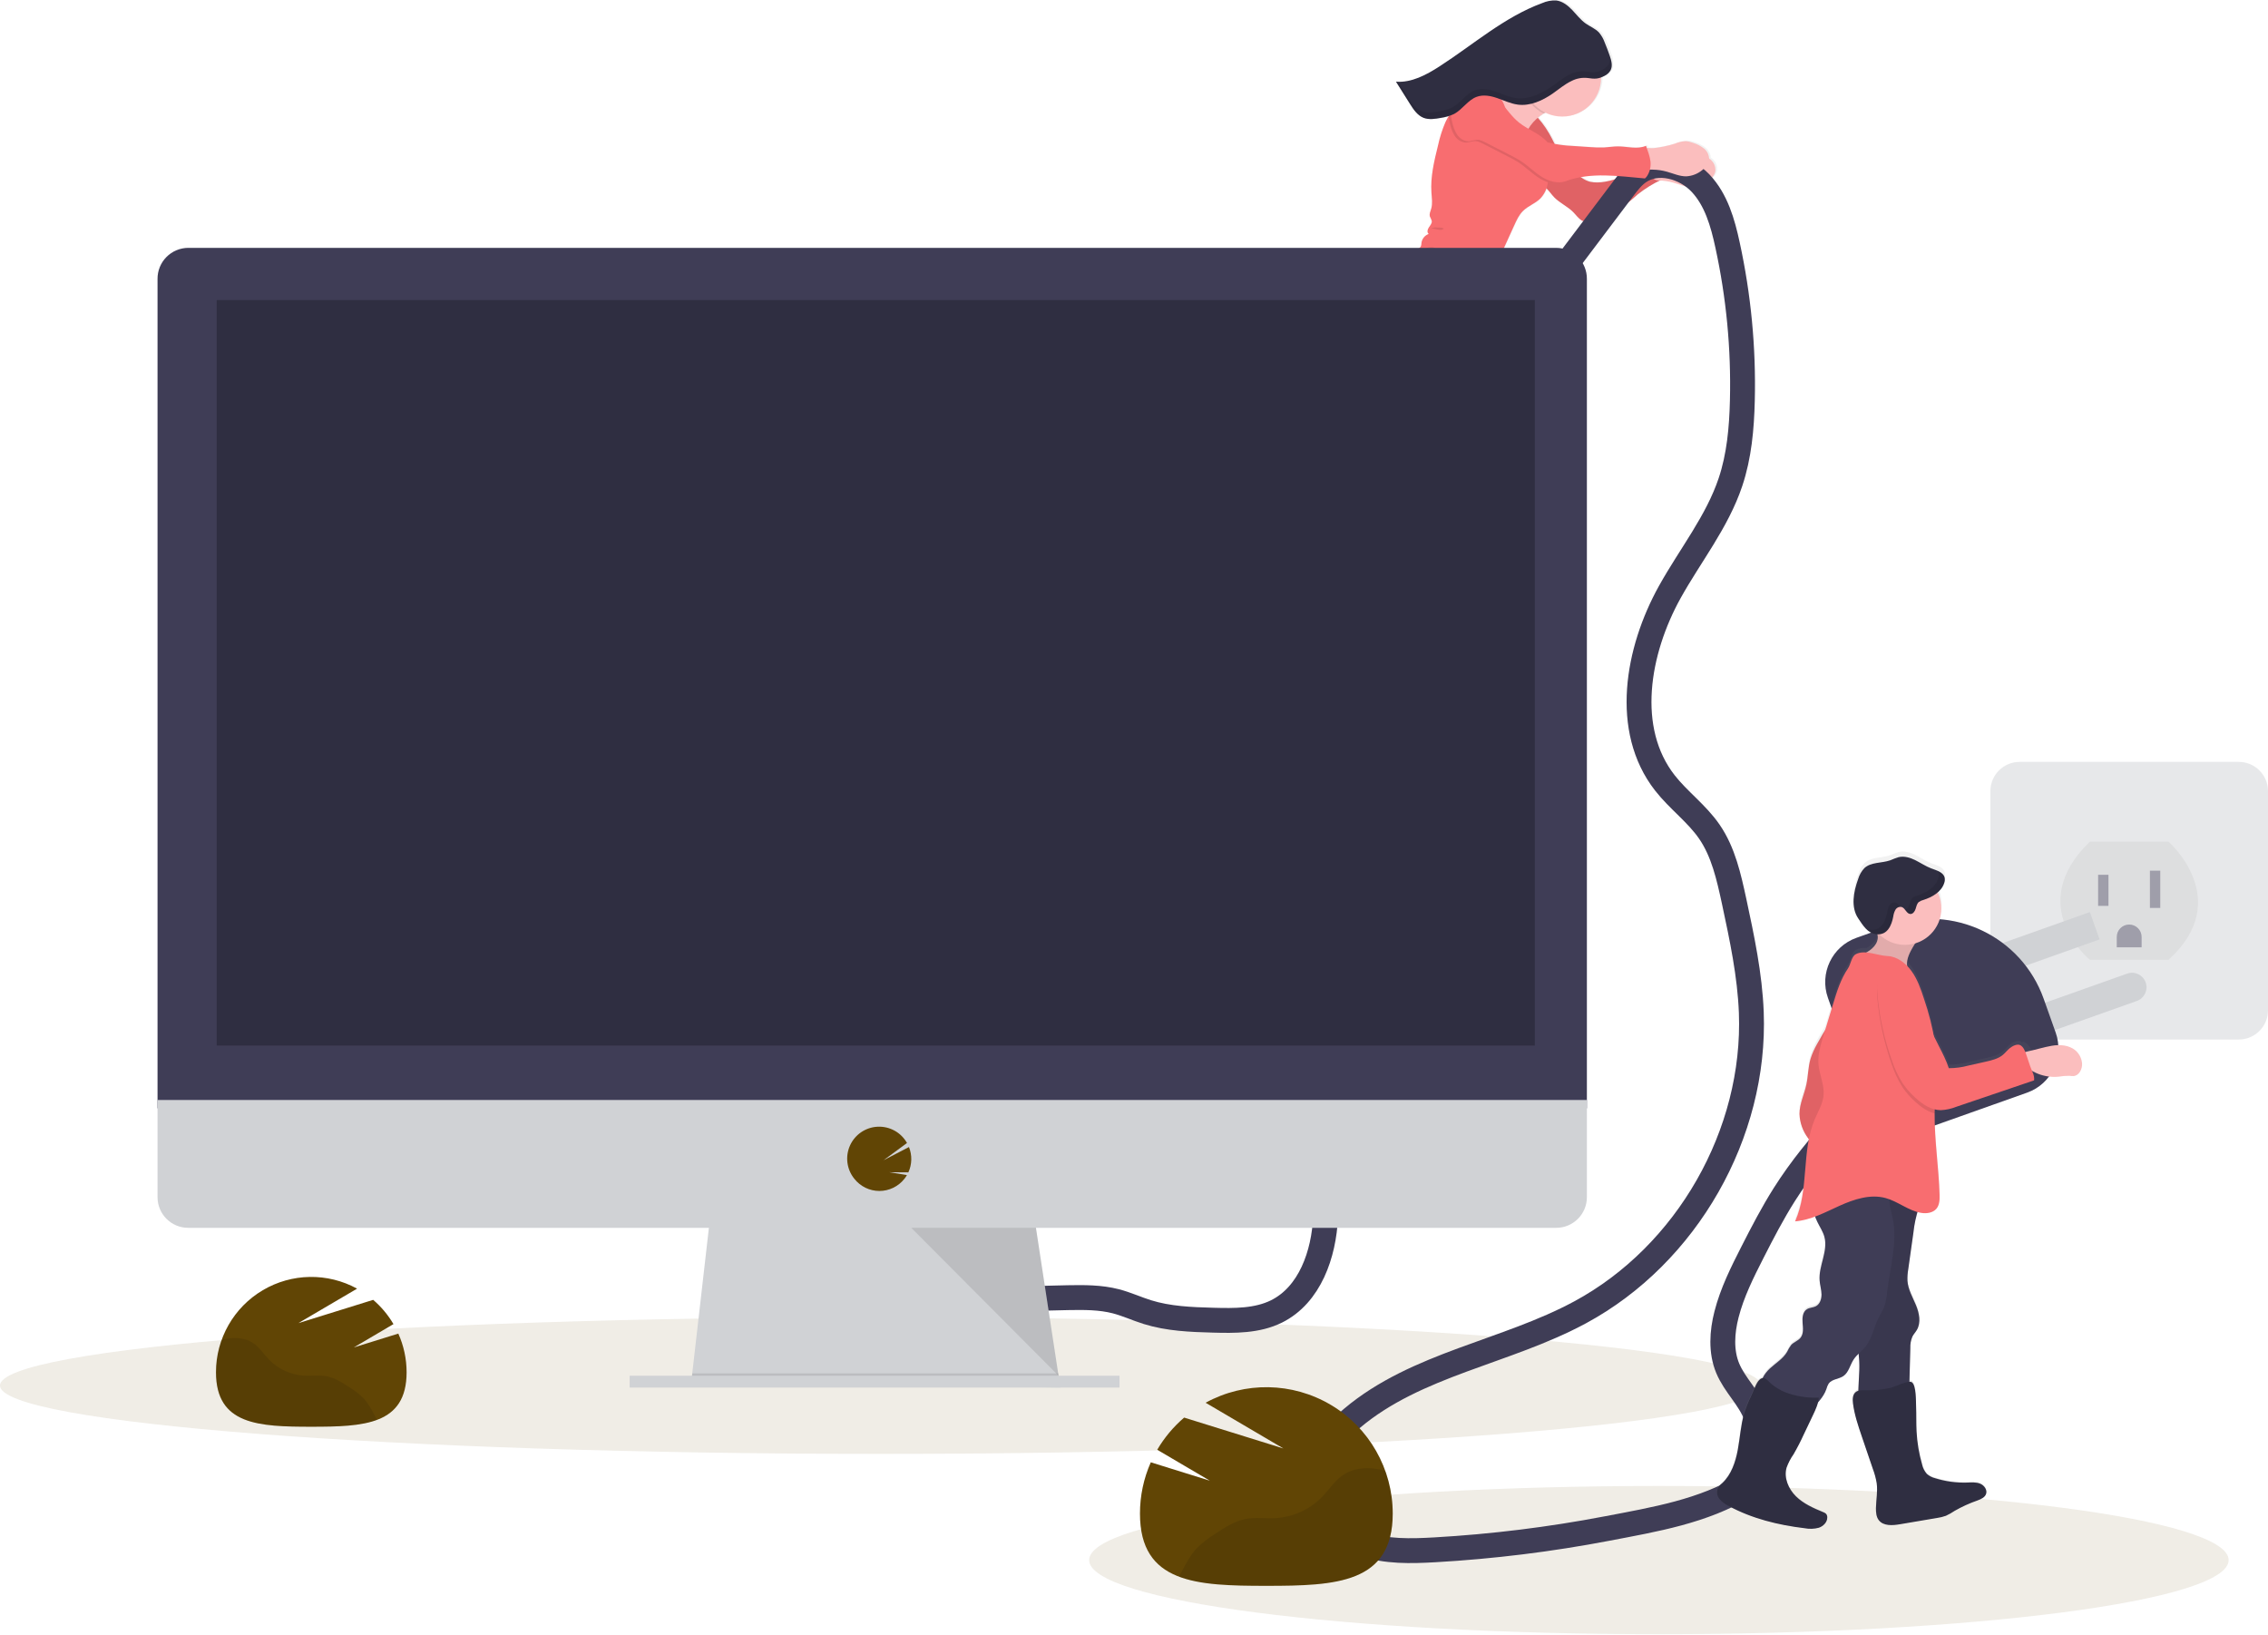
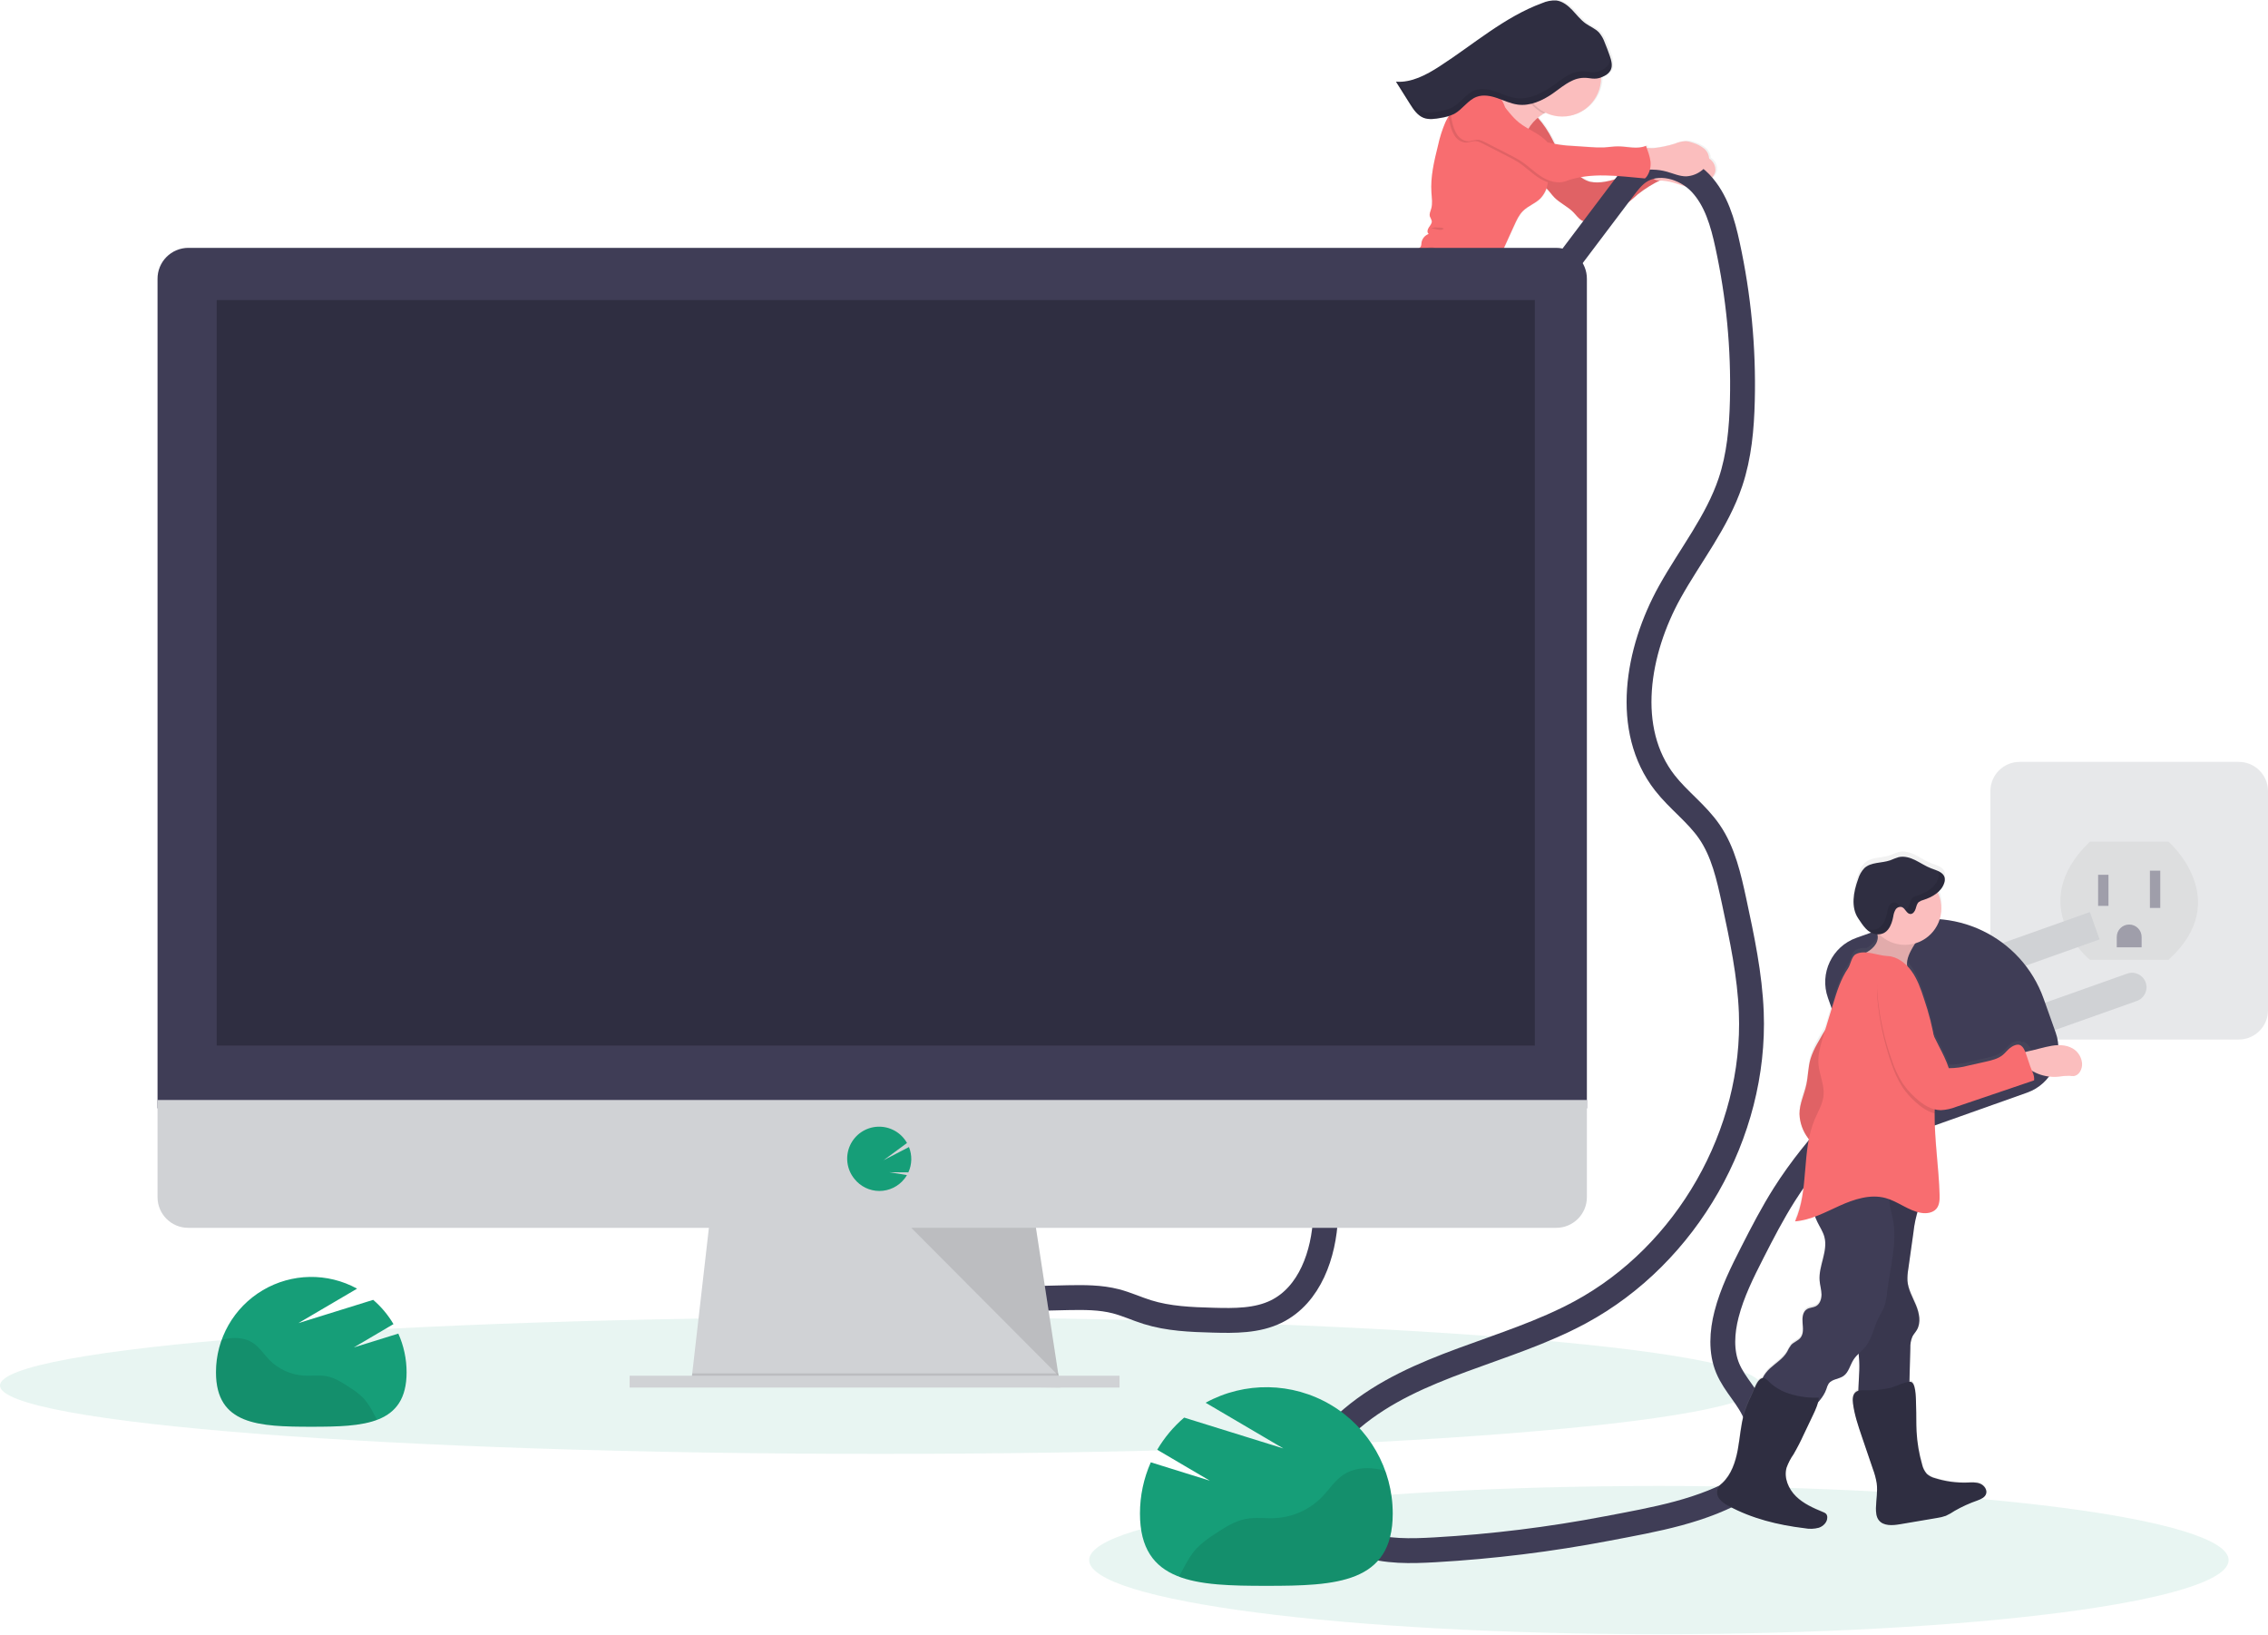
<svg xmlns="http://www.w3.org/2000/svg" xmlns:xlink="http://www.w3.org/1999/xlink" data-name="Layer 1" width="1094.72" height="788.69" viewBox="0 0 1094.72 788.69">
  <defs>
    <linearGradient id="a" x1="2938.83" y1="215.4" x2="2938.83" y2="-91.93" gradientTransform="rotate(59.3 1726.545 -1812.88)" gradientUnits="userSpaceOnUse">
      <stop offset="0" stop-color="gray" stop-opacity=".25" />
      <stop offset=".54" stop-color="gray" stop-opacity=".12" />
      <stop offset="1" stop-color="gray" stop-opacity=".1" />
    </linearGradient>
    <linearGradient id="b" x1="1364.21" y1="820.42" x2="1364.21" y2="492.03" gradientTransform="matrix(-1 -.04 -.04 1 2349.24 29.65)" xlink:href="#a" />
  </defs>
  <g opacity=".5">
    <rect x="960.72" y="367.69" width="134" height="134" rx="14.12" fill="#d0d2d5" />
    <path d="M1008.72 406.2h38s32 28 0 57h-38s-32-26 0-57z" opacity=".1" />
    <path fill="#3f3d56" d="M1012.72 422.19h5v15h-5zm25-2h5v18h-5zm-10 26a6 6 0 016 6v5h-12v-5a6 6 0 016-6z" />
  </g>
  <path d="M674.41 294.11c3.17-.07 6.33.17 9.49 0 2.89-.14 5.76-.61 8.65-.9 4.94-.49 9.92-.45 14.88-.66 3.26-.14 6.7-.46 9.34-2.38 2.48-1.79 3.86-4.71 6.07-6.83 9-8.65 15.17-20.22 23.17-29.82 2-2.44 4.09-4.87 5.9-7.48 3.47-5 5.92-10.67 8.36-16.27a45.11 45.11 0 002.4-6.42c.45-1.76.68-3.58 1.28-5.3 1.24-3.52 4.22-6.6 4.58-10.31l-.42.06c3.64-4.63 3.08-12.7 4.88-18.63a80.28 80.28 0 014.17-10.29l6.69-14.57c1.15-2.5 2.35-5.08 4.34-7 2.41-2.33 5.77-3.49 8.19-5.81a12.71 12.71 0 003.14-5.11l.21.2c1.28 1.25 2.28 2.78 3.53 4.07 2.69 2.78 6.42 4.37 9.16 7.1 1.4 1.39 2.55 3.08 4.24 4.09a4.7 4.7 0 005.44-.67c4.91-4.32 12.23-4.72 17.54-8.53 1.47-1.06 2.75-2.35 4.13-3.51a56.32 56.32 0 0110.67-6.7 26.61 26.61 0 016.59.94c3.08.85 6.09 2.26 9.29 2.2a13.4 13.4 0 007.81-3c1.63-1.26 3.12-3 3.36-5a6.42 6.42 0 00-2.4-5.4c-.22-.19-.45-.36-.68-.53A6.68 6.68 0 00876 127a16 16 0 00-5.45-2.78 11.69 11.69 0 00-3.44-.78 15.7 15.7 0 00-5.34 1.25 51.34 51.34 0 01-10.47 2.2c-.63.06-1.91-.07-3-.08l-.37-1.06c-4.16 1.92-9 .34-13.56.35-2.22 0-4.43.39-6.64.53a59.92 59.92 0 01-7.34-.16L813 126a87.11 87.11 0 01-9.42-1c-.83-1.69-1.66-3.38-2.59-5a46.27 46.27 0 00-5.49-7.63 26.52 26.52 0 012.64-2l.18-.11c.23-.13.51-.27.82-.41a18.93 18.93 0 0027.06-17.08 14.5 14.5 0 001.6-.73c.3-.16.6-.33.89-.52l.43-.29a8.34 8.34 0 00.78-.67c.12-.12.24-.24.35-.37a4.78 4.78 0 00.57-.84c.06-.12.12-.23.17-.35s0-.09.05-.14.07-.18.1-.26 0-.12.05-.18l.06-.24a1.29 1.29 0 000-.19v-.44a1.64 1.64 0 010-.22 1.7 1.7 0 000-.22v-.22a1.62 1.62 0 000-.22v-.27a1.79 1.79 0 000-.23v-.91a1.16 1.16 0 000-.18 2.33 2.33 0 000-.28v-.16c0-.05 0-.2-.07-.3v-.14l-.09-.32v-.12c0-.11-.07-.22-.1-.33v-.1l-.12-.36v-.06c0-.17-.11-.35-.17-.52-.75-2.16-1.56-4.31-2.42-6.43a15.64 15.64 0 00-2.78-4.86c-1.77-1.88-4.31-2.82-6.43-4.32-2.5-1.76-4.37-4.25-6.49-6.47s-4.69-4.23-7.74-4.6a15.16 15.16 0 00-7.06 1.29c-18.37 6.78-33.41 20.14-49.88 30.74-6.41 4.13-13.59 8-21.18 7.47l6.7 10.64c.32.52.65 1 1 1.54s.7 1 1.07 1.5a12.07 12.07 0 003.51 3.22 7.69 7.69 0 001.08.52 8.88 8.88 0 001 .31c2.39.57 5 .09 7.42-.39.83-.16 1.66-.33 2.48-.52l1-.28h.16v.16c-.56 1-1.09 1.91-1.56 2.9a60.81 60.81 0 00-3.57 11.12c-1.89 7.5-3.79 15.16-3.29 22.86.17 2.6.61 5.26-.14 7.76-.36 1.23-1 2.49-.66 3.71a17.12 17.12 0 01.92 2.18c.16 1.16-.76 2.16-1.42 3.12s-1 2.49-.06 3.16a5.39 5.39 0 00-3.57 4.45 3.79 3.79 0 01-.34 1.71 4.23 4.23 0 01-1 .93 5.39 5.39 0 00-1.87 3.36c-1.93 0-3.56 1.88-5.32 3a21.45 21.45 0 01-4.85 1.76c-4.83 1.54-9 4.71-12.77 8.05-2.1 1.83-4.22 3.85-5.14 6.47-.3.86-.46 1.76-.72 2.63a18.14 18.14 0 01-2.32 4.74 34.23 34.23 0 01-7 7.82 18.59 18.59 0 00-3.6 3.86c-1.53 2.21-4.64 2.87-6.28 5a23.75 23.75 0 01-2 3c-1.27 1.2-3.19 1.3-4.81 2-3.79 1.57-5.54 6-8.92 8.34a.94.94 0 01-.67.22c-.29 0-.46-.35-.71-.52-.49-.33-1.14-.08-1.72.07s-1.36.09-1.51-.49c-8.15-4.94-16.16-10.3-24.32-15.24l-3.72-2.25-19.9-12.06a1.48 1.48 0 00-1.57 0l-.62.43c-1-1.06-2.11-2-2.77-2.78-.27-.31-.54-.62-.82-.92a1.22 1.22 0 00.53-.1 1 1 0 00.43-1.3 3.26 3.26 0 00-.92-1.17 22.15 22.15 0 01-2.39-2.73 25.24 25.24 0 00-2.63-3.44 4.83 4.83 0 00-3.9-1.55 6.33 6.33 0 00-2.26.91 37.09 37.09 0 00-7.5 5.75.79.79 0 00-.33.62c0 .2.2.35.22.54a.7.7 0 01-.19.5 20.93 20.93 0 01-4.73 4.31q-3.81 2.85-7.45 5.92a10.42 10.42 0 00-3.48 4.25 8.31 8.31 0 00.61 5.9c1.66 3.91 4.57 7.15 7.45 10.28a3.64 3.64 0 001.91 1.34 2.43 2.43 0 001.73-.42c1.77-1.16 2.06-3.56 2.19-5.66.05-1 .11-1.92.17-2.88a1.33 1.33 0 01.11-.56 1.4 1.4 0 01.61-.49l2.75-1.45c-.08-.13-.17-.26-.26-.39a11.21 11.21 0 016.49-.42c1.46.43 2.8 1.3 4.2 1.84a9.29 9.29 0 001 5.42c5.13.53 9.75 2.81 14.34 5.11a114.33 114.33 0 0110.78 6.09q4.24 2.76 8.3 5.77c3.84 2.84 7.55 5.85 11.22 8.89a54.11 54.11 0 007.67 5.65c7.22 4.05 16.9 4.19 23.53-.86 8.36-6.37 19-9.68 28-15.19a31.6 31.6 0 007.25-5.57 4.94 4.94 0 01-.12.77c-.54 2.49-2.69 4.29-3.5 6.81-.63 2-.4 4.31-1.62 6-.93 1.29-2.67 2.21-2.72 3.8 0 .44.13.88.13 1.32a4.13 4.13 0 01-.48 1.59c-1 2.25-2.12 4.61-4.17 6-.8.55-1.82 1.05-2 2a1.89 1.89 0 01-.21.79c-.34.47-1.09.22-1.63.42-.75.28-.87 1.25-1.17 2a3.24 3.24 0 01-3.27 1.92c-6.83-.83-13.54 2.26-20.42 2.08-2.37-.07-4.73-.31-7.11-.33-7.3-.06-14.45 2-21.48 4a11.34 11.34 0 00-1.42 4.5 17.37 17.37 0 01-7.35.28 15.67 15.67 0 00-1.84-.25 2.77 2.77 0 00.16-1.42 40.15 40.15 0 00-8.23 3.67c-1.71 1-3.52 2.4-3.68 4.37a6.57 6.57 0 00.32 2.24l.93 3.53a3.72 3.72 0 00.83 1.77c.31.3.72.48 1 .8a3.14 3.14 0 01.54 1.27l.78 3.06a19.46 19.46 0 01.62 3.11c.09 1 0 1.92.07 2.88a29.93 29.93 0 00.69 4.7l1.11 5.54a18.91 18.91 0 001.31 4.5c.47 1 1.1 1.86 1.48 2.86.3.77.44 1.59.8 2.32a6.19 6.19 0 002.9 2.68 3.23 3.23 0 001.41.44c1.42 0 2.44-1.32 3.1-2.58a15.6 15.6 0 002.07-7.52c0-1.06-.21-2.11-.3-3.17-.24-3 .62-5.92.62-8.91a1.75 1.75 0 00-1.25-1.82c.09-2.54.08-5.23 1.42-7.4a11.15 11.15 0 012.44-2.65c.37 1.18.78 2.35 1.24 3.49 7.61-2.22 15.47-4.36 23.44-4.56zM837 140.54c-.54.2-1.09.4-1.65.58-4.66 1.55-10 3.06-14.82 2a12.87 12.87 0 01-4.06-2l-.35-.22c6.79-1.19 13.88-.9 20.88-.36z" transform="translate(-52.64 -55.65)" fill="url(#a)" />
  <path d="M811.42 74.6a15.45 15.45 0 015.31-1.23 11.65 11.65 0 013.42.79 16.08 16.08 0 015.44 2.8 6.51 6.51 0 012.41 5.4c-.23 2-1.71 3.73-3.33 5a13.27 13.27 0 01-7.76 3c-3.18.05-6.18-1.38-9.25-2.23a26.56 26.56 0 00-6.86-1 15 15 0 01-3.49-.22 3.74 3.74 0 01-2.68-2.06 5.28 5.28 0 010-3c.23-1.24.19-4.18 1.29-4.92.88-.6 4-.12 5.08-.21a50.14 50.14 0 0010.42-2.12z" fill="#fbbebe" />
  <path d="M740.03 54.47a46.24 46.24 0 017.75 10c3.52 6.14 5.76 13.28 11.06 18a37.32 37.32 0 004.47 3.23 12.9 12.9 0 004.06 2c4.76 1.07 10.1-.42 14.74-2a93.35 93.35 0 0013.33-6 11 11 0 001.56 5.48c1.11 1.57 3.38 2.49 5 1.5a59.3 59.3 0 00-11.53 7.13c-1.37 1.16-2.64 2.44-4.1 3.49-5.27 3.79-12.56 4.17-17.43 8.47a4.69 4.69 0 01-5.41.65c-1.69-1-2.84-2.72-4.23-4.11-2.74-2.74-6.46-4.34-9.15-7.13-1.25-1.29-2.25-2.82-3.53-4.08-1.83-1.8-4.21-3-5.89-5-1.25-1.47-2-3.26-3.17-4.83-1-1.36-2.18-2.55-3.07-4-2.18-3.47-2.16-8-.91-11.89s4.12-7.52 6.45-10.91z" fill="#f86d70" />
  <path d="M740.03 54.47a46.24 46.24 0 017.75 10c3.52 6.14 5.76 13.28 11.06 18a37.32 37.32 0 004.47 3.23 12.9 12.9 0 004.06 2c4.76 1.07 10.1-.42 14.74-2a93.35 93.35 0 0013.33-6 11 11 0 001.56 5.48c1.11 1.57 3.38 2.49 5 1.5a59.3 59.3 0 00-11.53 7.13c-1.37 1.16-2.64 2.44-4.1 3.49-5.27 3.79-12.56 4.17-17.43 8.47a4.69 4.69 0 01-5.41.65c-1.69-1-2.84-2.72-4.23-4.11-2.74-2.74-6.46-4.34-9.15-7.13-1.25-1.29-2.25-2.82-3.53-4.08-1.83-1.8-4.21-3-5.89-5-1.25-1.47-2-3.26-3.17-4.83-1-1.36-2.18-2.55-3.07-4-2.18-3.47-2.16-8-.91-11.89s4.12-7.52 6.45-10.91z" opacity=".1" />
  <path d="M562.3 146.82a10.36 10.36 0 00-2.82-2.55 8.54 8.54 0 00-5.27-.54c-4.46.68-8.6 2.72-12.52 5-3.16 1.81-6.3 3.82-8.56 6.67a6.85 6.85 0 00-1.51 3 6.18 6.18 0 00.23 2.73 6.6 6.6 0 003.57 4.62c2.09.82 4.42-.05 6.52-.85 2.82-1.09 5.92-2.1 8.82-1.24 2.15.64 4 2.27 6.27 2.33 2.67.08 4.83-2.08 6.53-4.14 1.47-1.8 4.69-5.05 4.48-7.58s-4.16-5.64-5.74-7.45zm33.7 77.83a17.27 17.27 0 01-7.5.31c-1.52-.28-3.38-.64-4.35.55a3.58 3.58 0 00-.61 1.48c-2.49 10.19-.21 21 4 30.65a.94.94 0 00.28.42c.27.2.64.06.95-.07a11.28 11.28 0 002.83-1.65c1.92-1.74 2.33-4.57 2.42-7.16s.05-5.33 1.39-7.55c1.68-2.75 5.19-4.09 6.57-7 1.11-2.37.53-5.18-.45-7.6-.33-.84-.46-3-1.24-3.41s-3.4.79-4.29 1.03z" fill="#fbbebe" />
  <path d="M562.01 145.8a1 1 0 00.42-1.3 3.38 3.38 0 00-.92-1.18 20.69 20.69 0 01-2.38-2.74 27.68 27.68 0 00-2.63-3.44 4.85 4.85 0 00-3.89-1.56 6 6 0 00-2.25.9 36.36 36.36 0 00-7.45 5.72c-.17.17-.36.38-.32.62s.2.34.22.54a.69.69 0 01-.18.49 20.68 20.68 0 01-4.7 4.29q-3.78 2.84-7.4 5.9a10.3 10.3 0 00-3.45 4.23 8.41 8.41 0 00.63 5.89c1.67 3.92 4.58 7.16 7.45 10.31a3.78 3.78 0 001.92 1.35 2.42 2.42 0 001.72-.42c1.75-1.15 2-3.55 2.15-5.64l.16-2.89a1.29 1.29 0 01.11-.55 1.35 1.35 0 01.61-.49l2.72-1.44a8.77 8.77 0 00-8-4.16 3 3 0 01-2.14-.29 1.76 1.76 0 010-2.44 5.38 5.38 0 012.36-1.31c7.17-2.63 13.65-6.85 20.61-10a5.29 5.29 0 012.46-.57c.7.05 1.52.46 2.17.18zm28.25 104.72c-.32.6-.43 1.3-.78 1.89s-1.11 1-1.7.7a1.75 1.75 0 01-.66-.89 37.36 37.36 0 01-2.45-22.06 13.91 13.91 0 011.07-3.52c.53-1.08 1.3-2.18 1.08-3.36a39.64 39.64 0 00-8.18 3.64c-1.7 1-3.49 2.39-3.65 4.35a6.84 6.84 0 00.33 2.24l.94 3.53a3.65 3.65 0 00.84 1.77c.3.3.71.49 1 .81a3 3 0 01.54 1.26l.79 3.06a19.6 19.6 0 01.63 3.12c.09 1 0 1.92.08 2.88a31 31 0 00.7 4.69l1.13 5.54a19.26 19.26 0 001.32 4.5c.47 1 1.1 1.86 1.49 2.87.29.77.44 1.59.8 2.32a6.29 6.29 0 002.89 2.69 3.39 3.39 0 001.41.45c1.41.05 2.42-1.32 3.08-2.58a15.56 15.56 0 002-7.5c0-1.06-.22-2.11-.31-3.17-.25-3 .59-5.91.58-8.9.02-2.8-3.94-2.27-4.97-.33z" fill="#f86d70" />
  <path d="M736.98 76.29a22.08 22.08 0 01-8-6.25 38.19 38.19 0 01-3-4.45 135.15 135.15 0 01-9.75-20.07c4.26.87 8.73 1.66 12.92.46a17.84 17.84 0 006-3.18 51.87 51.87 0 006.32-6.17 60.76 60.76 0 005 8c1.07 1.44 4.69 4.37 4.42 6.33s-4.27 2.94-5.89 3.87l-.17.11a22.68 22.68 0 00-6.15 5.73c-3.14 4.46-4.23 10.68-1.7 15.62z" fill="#fbbebe" />
  <path d="M745.08 54.79a18.74 18.74 0 01-9.85-12 51.87 51.87 0 006.32-6.17 60.76 60.76 0 005 8c1.07 1.44 4.69 4.37 4.42 6.33s-4.27 2.91-5.89 3.84z" opacity=".1" />
  <circle cx="754.08" cy="37.53" r="18.73" fill="#fbbebe" />
  <path d="M713.11 154.2a8.74 8.74 0 01-8.62.21 16.59 16.59 0 01-3.72-3.13c-6.15-6.31-12-13-16.11-20.83a14.44 14.44 0 01-1.82-5.37 5.9 5.9 0 011.93-5.12 4.16 4.16 0 001-.93 3.75 3.75 0 00.33-1.7 5.31 5.31 0 013.54-4.43c-1-.68-.6-2.19.05-3.16s1.56-2 1.4-3.12a17.12 17.12 0 00-.92-2.18c-.36-1.22.29-2.48.64-3.7.73-2.5.29-5.16.11-7.76-.53-7.7 1.34-15.34 3.19-22.83a61.24 61.24 0 013.52-11.1c.47-1 1-2 1.54-2.89a76.83 76.83 0 016.29-8.75 11.36 11.36 0 014.29-3.84 4.24 4.24 0 01.5-.18 10.88 10.88 0 013.82-.29c3.38.21 6.93 1 9.34 3.38s3.19 5.72 4.28 8.94a24.63 24.63 0 001.26 3.15c1.59 3.16 4.18 5.68 6.73 8.13l2.77 2.67c1.39 1.34 3.8 1 5.11 2.41a6.48 6.48 0 011.17 2.24 34.75 34.75 0 012.55 11.33 18.75 18.75 0 01-.15 2.59 13.64 13.64 0 01-3.79 8c-2.4 2.31-5.74 3.45-8.13 5.77-2 1.92-3.16 4.49-4.3 7l-6.61 14.54a82.39 82.39 0 00-4.11 10.25c-2.08 6.99-.9 16.85-7.08 20.7z" fill="#f86d70" />
  <path d="M655.36 236.6c-4.94.2-9.89.14-14.81.61-2.87.28-5.73.75-8.61.87-3.14.14-6.29-.11-9.44-.05-7.93.17-15.75 2.28-23.38 4.46a44.4 44.4 0 01-3.31-16.57 10.57 10.57 0 010-1.13 11.37 11.37 0 011.41-4.58c7-2 14.1-4 21.37-3.9 2.37 0 4.72.28 7.08.35 6.85.21 13.51-2.86 20.31-2a3.2 3.2 0 003.25-1.91c.29-.74.41-1.71 1.16-2 .54-.2 1.28.05 1.62-.41a2.1 2.1 0 00.21-.79c.2-1 1.21-1.45 2-2 2-1.38 3.13-3.74 4.13-6a4.07 4.07 0 00.47-1.58c0-.44-.14-.88-.13-1.33 0-1.58 1.77-2.49 2.69-3.78 1.21-1.7 1-4 1.59-6 .8-2.52 2.93-4.31 3.46-6.79a4.94 4.94 0 00.12-.77 31.32 31.32 0 01-7.21 5.54c-8.88 5.47-19.5 8.74-27.79 15.07-6.58 5-16.22 4.85-23.42.78a54.16 54.16 0 01-7.66-5.67c-3.66-3-7.36-6.07-11.19-8.93q-4-3-8.29-5.79a114.13 114.13 0 00-10.74-6.29c-4.58-2.32-9.19-4.62-14.29-5.17a10.53 10.53 0 01-.28-8.64 29.14 29.14 0 014.68-7.55 21.78 21.78 0 015.36-5.47 1.46 1.46 0 011.56 0l19.82 12.17 3.71 2.27c8.13 5 16.13 10.35 24.26 15.32.15.57.94.64 1.51.49s1.22-.39 1.71-.06c.24.16.41.46.71.52a1 1 0 00.66-.22c3.36-2.31 5.08-6.75 8.85-8.3 1.61-.66 3.52-.76 4.78-2a22.71 22.71 0 002-3c1.63-2.13 4.72-2.77 6.23-5a18.35 18.35 0 013.57-3.84 33.83 33.83 0 007-7.79 18.08 18.08 0 002.29-4.72c.26-.87.42-1.77.71-2.63.91-2.62 3-4.63 5.09-6.45 3.79-3.32 7.88-6.47 12.68-8a21.44 21.44 0 004.83-1.75c1.93-1.18 3.7-3.37 5.91-2.86a5 5 0 012.19 1.38 69.61 69.61 0 017.45 8.53q5.35 6.81 10.69 13.63a15.75 15.75 0 004.19 4.15 11.49 11.49 0 007.75 1c-.35 3.71-3.3 6.77-4.52 10.29-.59 1.71-.82 3.53-1.26 5.28a43.25 43.25 0 01-2.37 6.41c-2.4 5.59-4.82 11.21-8.26 16.23-1.78 2.61-3.83 5-5.84 7.45-7.93 9.57-14 21.11-23 29.72-2.18 2.11-3.56 5-6 6.81-2.65 1.96-6.07 2.26-9.26 2.39z" fill="#434175" />
  <path d="M693.04 109.72a5.43 5.43 0 00-2.5.75c1.83-.64 4.06 1.07 5.75.26.79-.38.67-.49 0-.72-1.01-.34-2.23-.03-3.25-.29z" opacity=".1" />
  <path fill="#d0d2d5" d="M935.241 466.28l73.503-26.101 4.685 13.192-73.503 26.102zm24.589 27.357l66.906-23.759a7 7 0 018.94 4.254 7 7 0 01-4.255 8.94l-66.907 23.758-4.684-13.193z" />
  <path d="M896.087 452.598l16.303-5.789a58 58 0 0174.065 35.248l5.789 16.303a22.68 22.68 0 01-13.783 28.962l-49.587 17.608a22.68 22.68 0 01-28.962-13.783l-17.608-49.587a22.68 22.68 0 0113.783-28.962z" fill="#3f3d56" />
  <path d="M692.14 119.48a3.88 3.88 0 00-2.11-.13 4.46 4.46 0 00-2.75 1.35 1.5 1.5 0 001.23 0 7.27 7.27 0 012-.22c.58 0 2.31.64 2.76.36.66-.43-.68-1.19-1.13-1.36zm54.99-31.54a19.42 19.42 0 01-4.28-2.06c-3.51-2.23-6.46-5.26-9.93-7.54a55.25 55.25 0 00-5.43-3l-11.71-6a11.87 11.87 0 00-2.84-1.16c-1.91-.42-4.06.86-6 .59a7.23 7.23 0 01-4.88-3.37 17.57 17.57 0 01-2.2-5.67 29.09 29.09 0 01-.67-3.59 16 16 0 01-.07-3.79 9.48 9.48 0 013.3-6.46 12.09 12.09 0 014.64-2 19.37 19.37 0 013.21-.53 11.43 11.43 0 011.85 0c4.42.35 8.16 3.35 11.11 6.65 1.55 1.74 3 3.61 4.48 5.38a24.63 24.63 0 001.26 3.15c1.59 3.16 4.18 5.68 6.73 8.13l2.77 2.67c1.39 1.34 3.8 1 5.11 2.41a6.48 6.48 0 011.17 2.24 34.75 34.75 0 012.53 11.36 18.75 18.75 0 01-.15 2.59zm-91.07 127.98l-60.26 8.87a11.37 11.37 0 011.41-4.58c7-2 14.1-4 21.37-3.9 2.37 0 4.72.28 7.08.35 6.85.21 13.51-2.86 20.31-2a3.2 3.2 0 003.25-1.91c.29-.74.41-1.71 1.16-2 .54-.2 1.28.05 1.62-.41a2.1 2.1 0 00.21-.79c.2-1 1.21-1.45 2-2 2-1.38 3.13-3.74 4.13-6a4.07 4.07 0 00.47-1.58c0-.44-.14-.88-.13-1.33 0-1.58 1.77-2.49 2.69-3.78 1.21-1.7 1-4 1.59-6 .8-2.52 2.93-4.31 3.46-6.79l.26-.34 10.26-4z" opacity=".1" />
-   <ellipse cx="425" cy="668.67" rx="425" ry="33" fill="#614505" opacity=".1" />
-   <ellipse cx="800.72" cy="752.92" rx="275" ry="35.77" fill="#614505" opacity=".1" />
+   <ellipse cx="425" cy="668.67" rx="425" ry="33" fill="#169e78" opacity=".1" />
+   <ellipse cx="800.72" cy="752.92" rx="275" ry="35.77" fill="#169e78" opacity=".1" />
  <path d="M475.25 641.95l.28-14.16q20-1.14 40-1.52c7.74-.14 15.58-.19 23.07 1.75 5.19 1.35 10.1 3.63 15.22 5.23 10.2 3.18 21 3.6 31.71 3.89 10.39.29 21.24.39 30.57-4.2 16.15-8 22.94-27.65 23.73-45.64s-2.79-36.12-.3-54" fill="none" stroke="#3f3d56" stroke-miterlimit="10" stroke-width="12" />
  <path fill="#d0d2d5" d="M511.81 669.66l-178.19-2.28.52-4.57 8.62-75.39h156.48l11.52 75.39.88 5.71.17 1.14z" />
  <path opacity=".1" d="M511.64 668.52h-88.93l-89.09-1.14.52-4.57h176.62l.88 5.71z" />
  <path fill="#d0d2d5" d="M303.92 663.95h236.45v5.71H303.92z" />
  <path d="M765.96 134.62a14.87 14.87 0 00-14.8-15H90.84a14.88 14.88 0 00-14.8 15v400.26h689.92z" fill="#3f3d56" />
  <path d="M76.04 530.88v46.89a14.8 14.8 0 0014.8 14.8h660.32a14.8 14.8 0 0014.8-14.8v-46.89z" fill="#d0d2d5" />
  <path fill="#2f2e41" d="M104.6 144.8h636.23v359.81H104.6z" />
-   <path d="M424.43 574.78a15.43 15.43 0 0012.13-5.89 15.28 15.28 0 001.2-1.77l-8.46-1.39 9.15.07a15.44 15.44 0 00.29-12.22l-12.27 6.37 11.32-8.32a15.42 15.42 0 10-25.43 17.25 15.4 15.4 0 0012.07 5.9z" fill="#614505" />
+   <path d="M424.43 574.78a15.43 15.43 0 0012.13-5.89 15.28 15.28 0 001.2-1.77l-8.46-1.39 9.15.07a15.44 15.44 0 00.29-12.22l-12.27 6.37 11.32-8.32a15.42 15.42 0 10-25.43 17.25 15.4 15.4 0 0012.07 5.9z" fill="#169e78" />
  <path opacity=".1" d="M439.85 592.56l71.09 71.39-10.91-71.39h-60.18z" />
  <path d="M745.18 141.87l38.18-50.59c2.28-3 4.63-6.13 7.76-8.29 9-6.22 22.19-2.54 29.72 5.43s10.69 19.06 13 29.78a316.11 316.11 0 017.16 75.15c-.32 13.29-1.51 26.72-5.74 39.33-6.42 19.18-19.43 35.33-29.26 53-15.83 28.47-22.46 66.44-2.42 92.13 6.53 8.37 15.42 14.77 21.45 23.51 6.81 9.87 9.46 21.94 12 33.66 3.79 17.7 7.59 35.51 8.29 53.6 2.26 58.49-31.09 116.93-82.59 144.75-35.75 19.32-79 24.92-110.09 51.12-11 9.23-20.48 22.8-17.78 36.86 2.2 11.41 12.22 20.08 23.22 23.85s22.93 3.46 34.53 2.8a636.33 636.33 0 0083-10.25c23.23-4.44 46.42-8.27 66.67-20.49a14 14 0 005.05-4.53c1.31-2.19 1.53-4.84 1.71-7.39.55-7.51 1.07-15.3-1.58-22.35-3.09-8.24-10.14-14.48-13.52-22.6s-2.77-17.47-.58-26c2.7-10.54 7.61-20.36 12.55-30.05 4.81-9.44 9.69-18.85 15.35-27.8 15.94-25.16 37.72-46 59.27-66.55" fill="none" stroke="#3f3d56" stroke-miterlimit="10" stroke-width="12" />
  <path d="M808.36 69.35a15 15 0 015.31-1.23 12 12 0 013.42.78 16.1 16.1 0 015.44 2.81 6.49 6.49 0 012.41 5.4c-.23 2-1.71 3.72-3.33 5a13.22 13.22 0 01-7.76 3c-3.18 0-6.18-1.38-9.25-2.24a26.55 26.55 0 00-6.86-1 15 15 0 01-3.49-.23 3.73 3.73 0 01-2.68-2.05 5.38 5.38 0 010-2.95c.24-1.24.2-4.19 1.3-4.93.88-.59 4-.11 5.08-.2a51.46 51.46 0 0010.41-2.16z" fill="#fbbebe" />
  <path d="M794.49 70.35c-4.14 1.9-9 .32-13.5.31-2.21 0-4.41.37-6.61.5a59.44 59.44 0 01-7.31-.19l-7.32-.5a62.44 62.44 0 01-12.79-1.76c-3.58-4.22-9.39-6.08-13.71-9.52-3.46-2.76-5.94-6.52-8.89-9.83s-6.69-6.3-11.1-6.65a16.41 16.41 0 00-5.07.54 11.82 11.82 0 00-4.63 2 9.44 9.44 0 00-3.3 6.46 21.68 21.68 0 00.73 7.38 17.62 17.62 0 002.2 5.68 7.34 7.34 0 004.89 3.37c1.93.26 4.07-1 6-.6a11.87 11.87 0 012.84 1.16l11.72 6a56.26 56.26 0 015.42 3c3.48 2.28 6.42 5.31 9.93 7.54s7.94 3.63 11.84 2.17c12-4.47 25.52-2.39 38.25-1.28-.08-.24.44-.46.59-.66a10.75 10.75 0 002-7.49c-.31-2.63-1.31-5.11-2.18-7.63z" fill="#f86d70" />
  <path d="M774.36 36.66a6.85 6.85 0 003-2.68c1.14-2.11.44-4.7-.34-7s-1.57-4.31-2.44-6.43a15.49 15.49 0 00-2.78-4.87c-1.77-1.89-4.3-2.84-6.41-4.33-2.5-1.77-4.37-4.28-6.48-6.49S754.22.6 751.18.23a14.94 14.94 0 00-6.82 1.27c-18.26 6.71-33.19 20-49.54 30.54-6.36 4.11-13.5 7.94-21 7.39l6.71 10.66c1.71 2.73 3.63 5.62 6.63 6.79 2.65 1 5.61.5 8.39 0a22.61 22.61 0 006.39-1.92c4-2.17 6.57-6.68 10.87-8.25 3.21-1.17 6.79-.45 10 .67s6.36 2.64 9.74 3.1c6 .81 12-1.9 17-5.4 3-2.08 5.73-4.47 9-6a13.56 13.56 0 018-1.41c3.03.42 4.81.56 7.81-1.01z" fill="#2f2e41" />
  <path d="M777.36 33.98c1.12-2.07.46-4.61-.3-6.84a6 6 0 01-.5 3.77 7 7 0 01-3 2.68c-3 1.58-4.82 1.44-7.9.93a13.66 13.66 0 00-8 1.41c-3.25 1.57-6 4-9 6-5 3.5-11 6.2-17 5.39-3.39-.45-6.52-2-9.74-3.1s-6.81-1.84-10-.67c-4.29 1.57-6.83 6.09-10.86 8.25a22.71 22.71 0 01-6.39 1.92c-2.79.54-5.75 1.07-8.39 0-3-1.16-4.92-4.06-6.64-6.79l-4.75-7.55h-1.15l6.71 10.66c1.71 2.73 3.63 5.62 6.63 6.79 2.65 1 5.61.5 8.39 0a22.61 22.61 0 006.39-1.92c4-2.17 6.57-6.68 10.87-8.25 3.21-1.17 6.79-.45 10 .67s6.36 2.64 9.74 3.1c6 .81 12-1.9 17-5.4 3-2.08 5.73-4.47 9-6a13.56 13.56 0 018-1.41c3.08.5 4.9.64 7.89-.93a6.85 6.85 0 003-2.71z" opacity=".1" />
  <path d="M881.7 773.66a10 10 0 012.18-2.42c4.37-4.12 6.4-10.18 7.48-16.12s1.39-12 3.12-17.81a57.24 57.24 0 013.52-8.67c1-2.14 2.25-6.34 4.09-7.83a2.66 2.66 0 011.26-.61 14.65 14.65 0 013.62-4.82c2.86-2.59 6.35-4.65 8.26-8a17.64 17.64 0 011.93-3.29c1.29-1.43 3.33-2 4.52-3.51 1.55-1.94 1.2-4.71 1-7.19s0-5.43 2.14-6.72c1.28-.79 2.93-.72 4.26-1.41 2-1 2.79-3.53 2.75-5.78s-.74-4.44-.92-6.68c-.56-7.16 4.16-14.28 2.33-21.22-.69-2.63-2.26-4.92-3.43-7.36a17.2 17.2 0 01-1-2.54 35.57 35.57 0 01-9.73 2.35c5.51-12.36 4.11-26.73 6.68-40l-.33-.46a20.71 20.71 0 01-4.22-11.85c0-5 2.31-9.57 3.35-14.4.88-4.12.85-8.41 2-12.45a38.32 38.32 0 013.17-7.22c1.25-2.32 2.56-4.59 3.93-6.83q1.92-6.36 3.85-12.72c1.8-6 3.65-12 7.15-17.14 1.28-1.89 1.67-5.7 3.64-6.84a8.73 8.73 0 015.2-.91c2.78-1.56 5.22-3.81 5.57-6.89a6.68 6.68 0 00-.2-2h-.34c-4.41-.41-6.63-4.29-8.92-7.68-3.71-5.51-2.29-12.95 0-19.2a13 13 0 013-5.29c3.21-3 8.29-2.34 12.43-3.79a42.64 42.64 0 014.11-1.55c2.75-.65 5.63.26 8.15 1.52s4.87 2.92 7.51 3.92 5.9 1.79 6.55 4.5a4.91 4.91 0 01-.23 2.73 10.18 10.18 0 01-3.08 4.45 17.82 17.82 0 01-10.87 24.83 49 49 0 00-2.12 3.73c-1.16 2.24-2.14 4.88-1.75 7.28a21.37 21.37 0 012 2.44c2.87 4 4.5 8.7 6 13.38a139.66 139.66 0 014.84 18.27c2.44 5.18 5.42 10.14 7.19 15.59a35.2 35.2 0 009.38-1.25l8.44-1.92c2.93-.66 6-1.38 8.3-3.32 1.22-1 2.17-2.33 3.41-3.33s3.73-2.15 5.09-1.33a4 4 0 01.69.53c1.23-2.5 9.1 7.73 3.72 8.74l.35 1c.71 2.07 2.22 4.59 1.84 6.75L997 588.21a23.19 23.19 0 01-7.56 1.67 12.21 12.21 0 01-3-.4v1.99c-.1 13.19 2 26.3 2.39 39.48.07 2.4 0 5-1.52 6.88-1.7 2.06-4.72 2.46-7.35 2a16.65 16.65 0 01-1.86-.41 69.45 69.45 0 00-1.92 10.1l-2.49 17.76a26.45 26.45 0 00-.39 5.54c.29 4.18 2.5 7.94 4.1 11.81s2.55 8.5.44 12.11c-.65 1.12-1.56 2.08-2.15 3.24a13.1 13.1 0 00-1 5.67q-.23 8.1-.44 16.18a1.89 1.89 0 011.26.26c2.08 1.61 1.85 9.33 2 11.72.16 4 0 8.08.22 12.12a71.1 71.1 0 002.68 16.13 10.29 10.29 0 002.29 4.61 9.82 9.82 0 004.06 2.11 46.58 46.58 0 0015.42 2.1c2.11-.07 4.31-.27 6.27.53s3.54 3 2.83 5c-.61 1.68-2.46 2.48-4.13 3.11a64.81 64.81 0 00-11 5.06 29.31 29.31 0 01-4.26 2.41 21.58 21.58 0 01-4.38 1.08l-17.72 3c-3.63.63-8 1-10.31-2-1.25-1.62-1.43-3.82-1.37-5.87.1-4 .9-8.07.37-12.07a36.46 36.46 0 00-1.85-6.94l-5.32-15.72c-1.78-5.27-3.58-10.58-4.27-16.1-.25-2-.23-4.27 1.3-5.52a3.54 3.54 0 011.32-.68c.06-4.82.69-9.65.42-14.47-.07-1.2-.19-2.41-.29-3.61a16.82 16.82 0 00-2.48 2.92c-1.7 2.67-2.33 6.21-4.94 8-2.22 1.52-5.51 1.44-7.07 3.64a10.26 10.26 0 00-1.12 2.71 19.6 19.6 0 01-4 6.35 32.91 32.91 0 01-2.47 6.34q-2.21 4.65-4.4 9.3c-1.57 3.32-3.15 6.64-5 9.78a27 27 0 00-3.35 6.46c-1.41 4.94.88 10.36 4.53 14s8.44 5.73 13.16 7.68a3.62 3.62 0 011.35.8 2.58 2.58 0 01.6 1.74c0 2.31-1.89 4.29-4.07 5a15.27 15.27 0 01-6.83.25c-12.78-1.55-25.52-4.67-36.82-10.88a13.22 13.22 0 01-4.4-3.39 5.18 5.18 0 01-.78-5.13z" transform="translate(-52.64 -55.65)" fill="url(#b)" />
  <path d="M883.08 493.76q-3.19 4.9-6 10.06a37.17 37.17 0 00-3.17 7.16c-1.17 4-1.13 8.28-2 12.36-1 4.8-3.34 9.38-3.34 14.29a20.5 20.5 0 004.22 11.77 56.63 56.63 0 008.82 9.1 187.62 187.62 0 0012.48-61.21c.1-2.9.11-5.9-.94-8.6-.66-1.7-3.77-6.36-5.78-4.53-.73.67-.92 3.69-1.37 4.69a36.23 36.23 0 01-2.92 4.91z" fill="#f86d70" />
  <path d="M883.08 493.76q-3.19 4.9-6 10.06a37.17 37.17 0 00-3.17 7.16c-1.17 4-1.13 8.28-2 12.36-1 4.8-3.34 9.38-3.34 14.29a20.5 20.5 0 004.22 11.77 56.63 56.63 0 008.82 9.1 187.62 187.62 0 0012.48-61.21c.1-2.9.11-5.9-.94-8.6-.66-1.7-3.77-6.36-5.78-4.53-.73.67-.92 3.69-1.37 4.69a36.23 36.23 0 01-2.92 4.91z" opacity=".1" />
  <path d="M990.43 504.69c3.91-.65 8.25-.33 11.29 2.2a9.32 9.32 0 013.24 6.16c.26 2.78-1.35 6.06-4.13 6.28a13.17 13.17 0 01-2-.13 29.88 29.88 0 00-5.24.43 21.42 21.42 0 01-18.24-7.36c-2.38-2.94.76-4.29 3.59-4.89 3.86-.82 7.63-2.03 11.49-2.69z" fill="#fbbebe" />
  <path d="M923.55 595.01l-2.48 17.62a26 26 0 00-.38 5.5c.29 4.15 2.49 7.88 4.09 11.72s2.56 8.43.45 12c-.65 1.12-1.57 2.06-2.15 3.21a13 13 0 00-1 5.64l-.68 25a158.71 158.71 0 01-23.18-.13 1.35 1.35 0 01-.86-.22 1.38 1.38 0 01-.29-.91c-.34-5.85.68-11.71.35-17.56-.12-2.14-.43-4.27-.46-6.42-.13-8.71 4.18-17.24 2.88-25.86a57.35 57.35 0 00-1.6-6.42c-4.11-15-3.24-30.77-2.34-46.25a1.18 1.18 0 01.2-.7 1.23 1.23 0 01.55-.3 28.48 28.48 0 0125.78 4.91c1.09.88 3.84 1.73 4.56 2.77 1 1.47-.32 2.92-.89 4.48a56.89 56.89 0 00-2.55 11.92z" fill="#3f3d56" />
  <path d="M923.55 595.01l-2.48 17.62a26 26 0 00-.38 5.5c.29 4.15 2.49 7.88 4.09 11.72s2.56 8.43.45 12c-.65 1.12-1.57 2.06-2.15 3.21a13 13 0 00-1 5.64l-.68 25a158.71 158.71 0 01-23.18-.13 1.35 1.35 0 01-.86-.22 1.38 1.38 0 01-.29-.91c-.34-5.85.68-11.71.35-17.56-.12-2.14-.43-4.27-.46-6.42-.13-8.71 4.18-17.24 2.88-25.86a57.35 57.35 0 00-1.6-6.42c-4.11-15-3.24-30.77-2.34-46.25a1.18 1.18 0 01.2-.7 1.23 1.23 0 01.55-.3 28.48 28.48 0 0125.78 4.91c1.09.88 3.84 1.73 4.56 2.77 1 1.47-.32 2.92-.89 4.48a56.89 56.89 0 00-2.55 11.92z" opacity=".1" />
  <path d="M877.18 589.69c1.17 2.43 2.74 4.7 3.43 7.31 1.83 6.89-2.88 14-2.32 21.06.18 2.23.87 4.4.92 6.63s-.77 4.71-2.75 5.73c-1.33.69-3 .62-4.25 1.4-2.11 1.28-2.35 4.22-2.14 6.67s.55 5.21-1 7.14c-1.19 1.49-3.23 2.06-4.51 3.47a17.3 17.3 0 00-1.94 3.27c-1.91 3.33-5.39 5.38-8.25 8s-5.28 6.46-4 10.08c.94 2.67 3.58 4.31 6.12 5.56a64.93 64.93 0 0014.57 5.15 3.51 3.51 0 001.67.08 3.64 3.64 0 001.46-1c2.95-2.89 6-5.92 7.36-9.81a10.27 10.27 0 011.12-2.69c1.56-2.18 4.84-2.11 7.07-3.61 2.6-1.77 3.23-5.29 4.93-7.94 1.61-2.5 4.19-4.22 6-6.56 3-3.88 3.81-9.05 6-13.48.93-1.89 2.12-3.64 2.86-5.61a30.4 30.4 0 001.37-7.23c1.41-11.68 5-23.44 2.74-35-.5-2.55-1.27-5-1.59-7.62-.56-4.54.32-9.17-.35-13.7a3.73 3.73 0 00-1.51-2.9 4.18 4.18 0 00-1.72-.36 118.6 118.6 0 00-17.78.41c-3 .29-6.37.9-8.16 3.35-1.53 2.09-1.45 4.91-2 7.46-.6 3.13-2.19 4.85-3.86 7.31s-.72 4.9.51 7.43z" fill="#3f3d56" />
  <path d="M900.25 670.95c-1.58 0-3.33-.09-4.55.91-1.52 1.24-1.55 3.53-1.3 5.49.7 5.47 2.49 10.74 4.28 16l5.32 15.61a35.87 35.87 0 011.85 6.88c.53 4-.27 8-.37 12 0 2 .13 4.22 1.38 5.83 2.26 2.9 6.67 2.56 10.3 1.94l17.71-3a21.72 21.72 0 004.38-1.07 29.68 29.68 0 004.25-2.4 65.38 65.38 0 0111-5c1.66-.62 3.52-1.42 4.12-3.09.71-2-.87-4.19-2.83-5s-4.15-.6-6.27-.53a46.72 46.72 0 01-15.4-2.09 9.61 9.61 0 01-4.06-2.09 10.12 10.12 0 01-2.3-4.57 71.27 71.27 0 01-2.68-16c-.2-4-.06-8-.22-12-.1-2.37.13-10-2-11.63-1.59-1.22-8.14 2.15-10.28 2.64a49.57 49.57 0 01-12.33 1.17zm-58.35 11.12c-1.72 5.74-2 11.79-3.11 17.68s-3.1 11.91-7.47 16a9.69 9.69 0 00-2.17 2.4 5.06 5.06 0 00.75 5.23 13.13 13.13 0 004.39 3.37c11.29 6.16 24 9.26 36.81 10.8a15.36 15.36 0 006.82-.24c2.18-.74 4.11-2.7 4.07-5a2.53 2.53 0 00-.6-1.72 3.73 3.73 0 00-1.35-.79c-4.72-1.94-9.52-4.06-13.16-7.63s-5.94-9-4.53-13.86a27.38 27.38 0 013.34-6.41 106.05 106.05 0 005-9.7l4.4-9.23c1.28-2.69 2.59-5.47 2.8-8.46a40.57 40.57 0 01-16.21-2.59 25.54 25.54 0 01-6.67-4c-1.7-1.42-3.25-4.06-5.54-2.21-1.84 1.48-3 5.64-4.09 7.76a59.48 59.48 0 00-3.48 8.6z" fill="#2f2e41" />
  <path d="M906.36 452.89c-.44 3.83-4.16 6.37-7.71 7.88l22.46 7.18c-1.45-2.78-.27-6.18 1.17-9a50.81 50.81 0 014-6.4c.22-.31.47-.71.31-1.06a1.12 1.12 0 00-.63-.49c-4.62-2.06-9.38-4.19-14.43-4.94-1.46-.22-4.22-.8-5.31.69s.38 4.37.14 6.14z" fill="#fbbebe" />
  <path d="M906.36 452.89c-.44 3.83-4.16 6.37-7.71 7.88l22.46 7.18c-1.45-2.78-.27-6.18 1.17-9a50.81 50.81 0 014-6.4c.22-.31.47-.71.31-1.06a1.12 1.12 0 00-.63-.49c-4.62-2.06-9.38-4.19-14.43-4.94-1.46-.22-4.22-.8-5.31.69s.38 4.37.14 6.14z" opacity=".1" />
  <circle cx="919.45" cy="438.38" r="17.62" fill="#fbbebe" />
  <path d="M934.67 583.35c-1.7 2-4.71 2.44-7.34 2-6.15-1-11.19-5.53-17.2-7.16-7.38-2-15.2.57-22.16 3.71s-13.9 6.95-21.52 7.55c6.89-15.36 2.95-33.85 9.53-49.34 1.62-3.78 3.87-7.44 4.23-11.53.45-5.09-2.09-10-2.48-15.07-.36-4.51 1-9 2.29-13.29l4.83-15.85c1.8-5.9 3.65-11.91 7.14-17 1.28-1.87 1.68-5.65 3.64-6.79 4.28-2.46 10.77.65 15.41.82s8.87 3.47 11.58 7.2c2.87 3.94 4.5 8.63 6 13.27a125.22 125.22 0 015.34 21.23c.15 1.08.28 2.16.38 3.25 1 10.27-.46 20.6-.54 30.91v.08c-.09 13.08 2 26.09 2.4 39.17.06 2.43 0 5.04-1.53 6.84z" fill="#f86d70" />
  <path d="M933.8 537.35c-3.45-.87-6.58-3.09-9.25-5.53a39 39 0 01-6.14-6.95 50.28 50.28 0 01-5.29-11.16 129.34 129.34 0 01-7-32.28c-.26-3-.34-6.21 1.45-8.59a7.23 7.23 0 018.74-2.13c2.37 1.16 3.9 3.49 5.31 5.71 2.82 4.43 5.65 8.9 7.46 13.82.8 2.18 1.39 4.43 2.17 6.62a61 61 0 002.74 6.33c.15 1.08.28 2.16.38 3.25.93 10.22-.49 20.55-.57 30.91z" opacity=".1" />
  <path d="M907.61 470.9c-1.78 2.37-1.7 5.62-1.45 8.59a129.28 129.28 0 007 32.27 49.43 49.43 0 005.29 11.16 38.67 38.67 0 006.14 6.95c3.4 3.11 7.54 5.88 12.15 5.92a23.42 23.42 0 007.56-1.65l37.51-12.74c.38-2.15-1.13-4.64-1.84-6.7l-2-5.94c-.57-1.63-1.24-3.4-2.72-4.29s-3.85.33-5.09 1.32-2.19 2.29-3.4 3.3c-2.32 1.92-5.37 2.63-8.3 3.29l-8.43 1.9a35.6 35.6 0 01-9.38 1.24c-2.35-7.17-6.82-13.49-9.35-20.61-.78-2.18-1.38-4.43-2.18-6.61-1.81-4.92-4.64-9.39-7.45-13.82-1.41-2.23-2.94-4.56-5.31-5.71a7.25 7.25 0 00-8.75 2.13z" fill="#f86d70" />
  <path d="M913.83 442.35a8.9 8.9 0 011.06-3.29 2.79 2.79 0 013-1.33c1.76.55 2.35 3.28 4.19 3.37 1.24.06 2.13-1.2 2.52-2.39s.6-2.52 1.53-3.36a5.61 5.61 0 012.18-1c4.27-1.35 8.68-3.85 10.1-8.1a4.9 4.9 0 00.23-2.7c-.65-2.69-4-3.5-6.55-4.48s-5-2.62-7.5-3.88-5.4-2.16-8.15-1.52a40.67 40.67 0 00-4.11 1.54c-4.14 1.43-9.22.77-12.43 3.75a13 13 0 00-3 5.25c-2.25 6.21-3.66 13.6.05 19.06 2.28 3.37 4.51 7.22 8.91 7.62 5.12.46 7.16-4.22 7.97-8.54z" fill="#2f2e41" />
  <path d="M921.65 436.59c.39-1.18.6-2.52 1.52-3.36a5.83 5.83 0 012.18-1c4.28-1.35 8.68-3.84 10.11-8.1a4.89 4.89 0 00.22-2.7 3.39 3.39 0 00-.53-1.19c1.63.7 3.05 1.65 3.45 3.31a4.9 4.9 0 01-.23 2.7c-1.42 4.25-5.83 6.75-10.1 8.1a5.61 5.61 0 00-2.18 1c-.93.84-1.14 2.18-1.53 3.36s-1.28 2.45-2.52 2.39-1.84-1.19-2.63-2.14c1.09-.14 1.87-1.28 2.24-2.37zm-18.72 12.16c5.14.47 7.17-4.2 8-8.52a8.9 8.9 0 011.06-3.29 2.78 2.78 0 013-1.32c.95.29 1.56 1.23 2.21 2a3 3 0 00-2.26 1.4 8.9 8.9 0 00-1.06 3.29c-.81 4.32-2.85 9-8 8.52a8.2 8.2 0 01-5.28-2.73 7.45 7.45 0 002.33.65z" opacity=".1" />
-   <path d="M170.78 650.29l19.14-11.26a46.29 46.29 0 00-9.79-11.7l-36.11 11.23 28.34-16.64a46 46 0 00-68.1 40.35c0 25.4 20.59 26.29 46 26.29s46-.89 46-26.29a45.71 45.71 0 00-4-18.66z" fill="#614505" />
+   <path d="M170.78 650.29l19.14-11.26a46.29 46.29 0 00-9.79-11.7l-36.11 11.23 28.34-16.64a46 46 0 00-68.1 40.35c0 25.4 20.59 26.29 46 26.29s46-.89 46-26.29a45.71 45.71 0 00-4-18.66z" fill="#169e78" />
  <path d="M175.65 674.99a35.81 35.81 0 00-6.78-5.33c-3.48-2.31-7.07-4.67-11.17-5.45-3.6-.69-7.31-.11-11-.31a25.65 25.65 0 01-16.81-7.71c-2.61-2.7-4.67-6-7.81-8.09-3.39-2.22-7.69-2.7-11.71-2.15a31.2 31.2 0 00-3.46.71 45.9 45.9 0 00-2.72 15.61c0 25.4 20.59 26.29 46 26.29 12.33 0 23.52-.21 31.78-3.33l-1.38-2.58a36.08 36.08 0 00-4.94-7.66z" opacity=".1" />
-   <path d="M583.96 714.6l-25.39-14.93a61.14 61.14 0 0113-15.52l47.89 14.89-37.53-22.06a61 61 0 0190.31 53.5c0 33.69-27.31 34.86-61 34.86s-61-1.17-61-34.86a60.84 60.84 0 015.23-24.75z" fill="#614505" />
+   <path d="M583.96 714.6l-25.39-14.93a61.14 61.14 0 0113-15.52l47.89 14.89-37.53-22.06a61 61 0 0190.31 53.5c0 33.69-27.31 34.86-61 34.86s-61-1.17-61-34.86a60.84 60.84 0 015.23-24.75z" fill="#169e78" />
  <path d="M577.49 747.35a47.57 47.57 0 019-7.07c4.61-3.06 9.38-6.18 14.81-7.22 4.77-.91 9.69-.14 14.54-.42a34.09 34.09 0 0022.3-10.21c3.46-3.59 6.19-8 10.36-10.73 4.49-3 10.19-3.59 15.52-2.85a38.27 38.27 0 014.6.94 60.88 60.88 0 013.6 20.69c0 33.69-27.31 34.86-61 34.86-16.35 0-31.19-.27-42.15-4.41l1.83-3.42c1.91-3.57 3.85-7.16 6.59-10.16z" opacity=".1" />
</svg>
